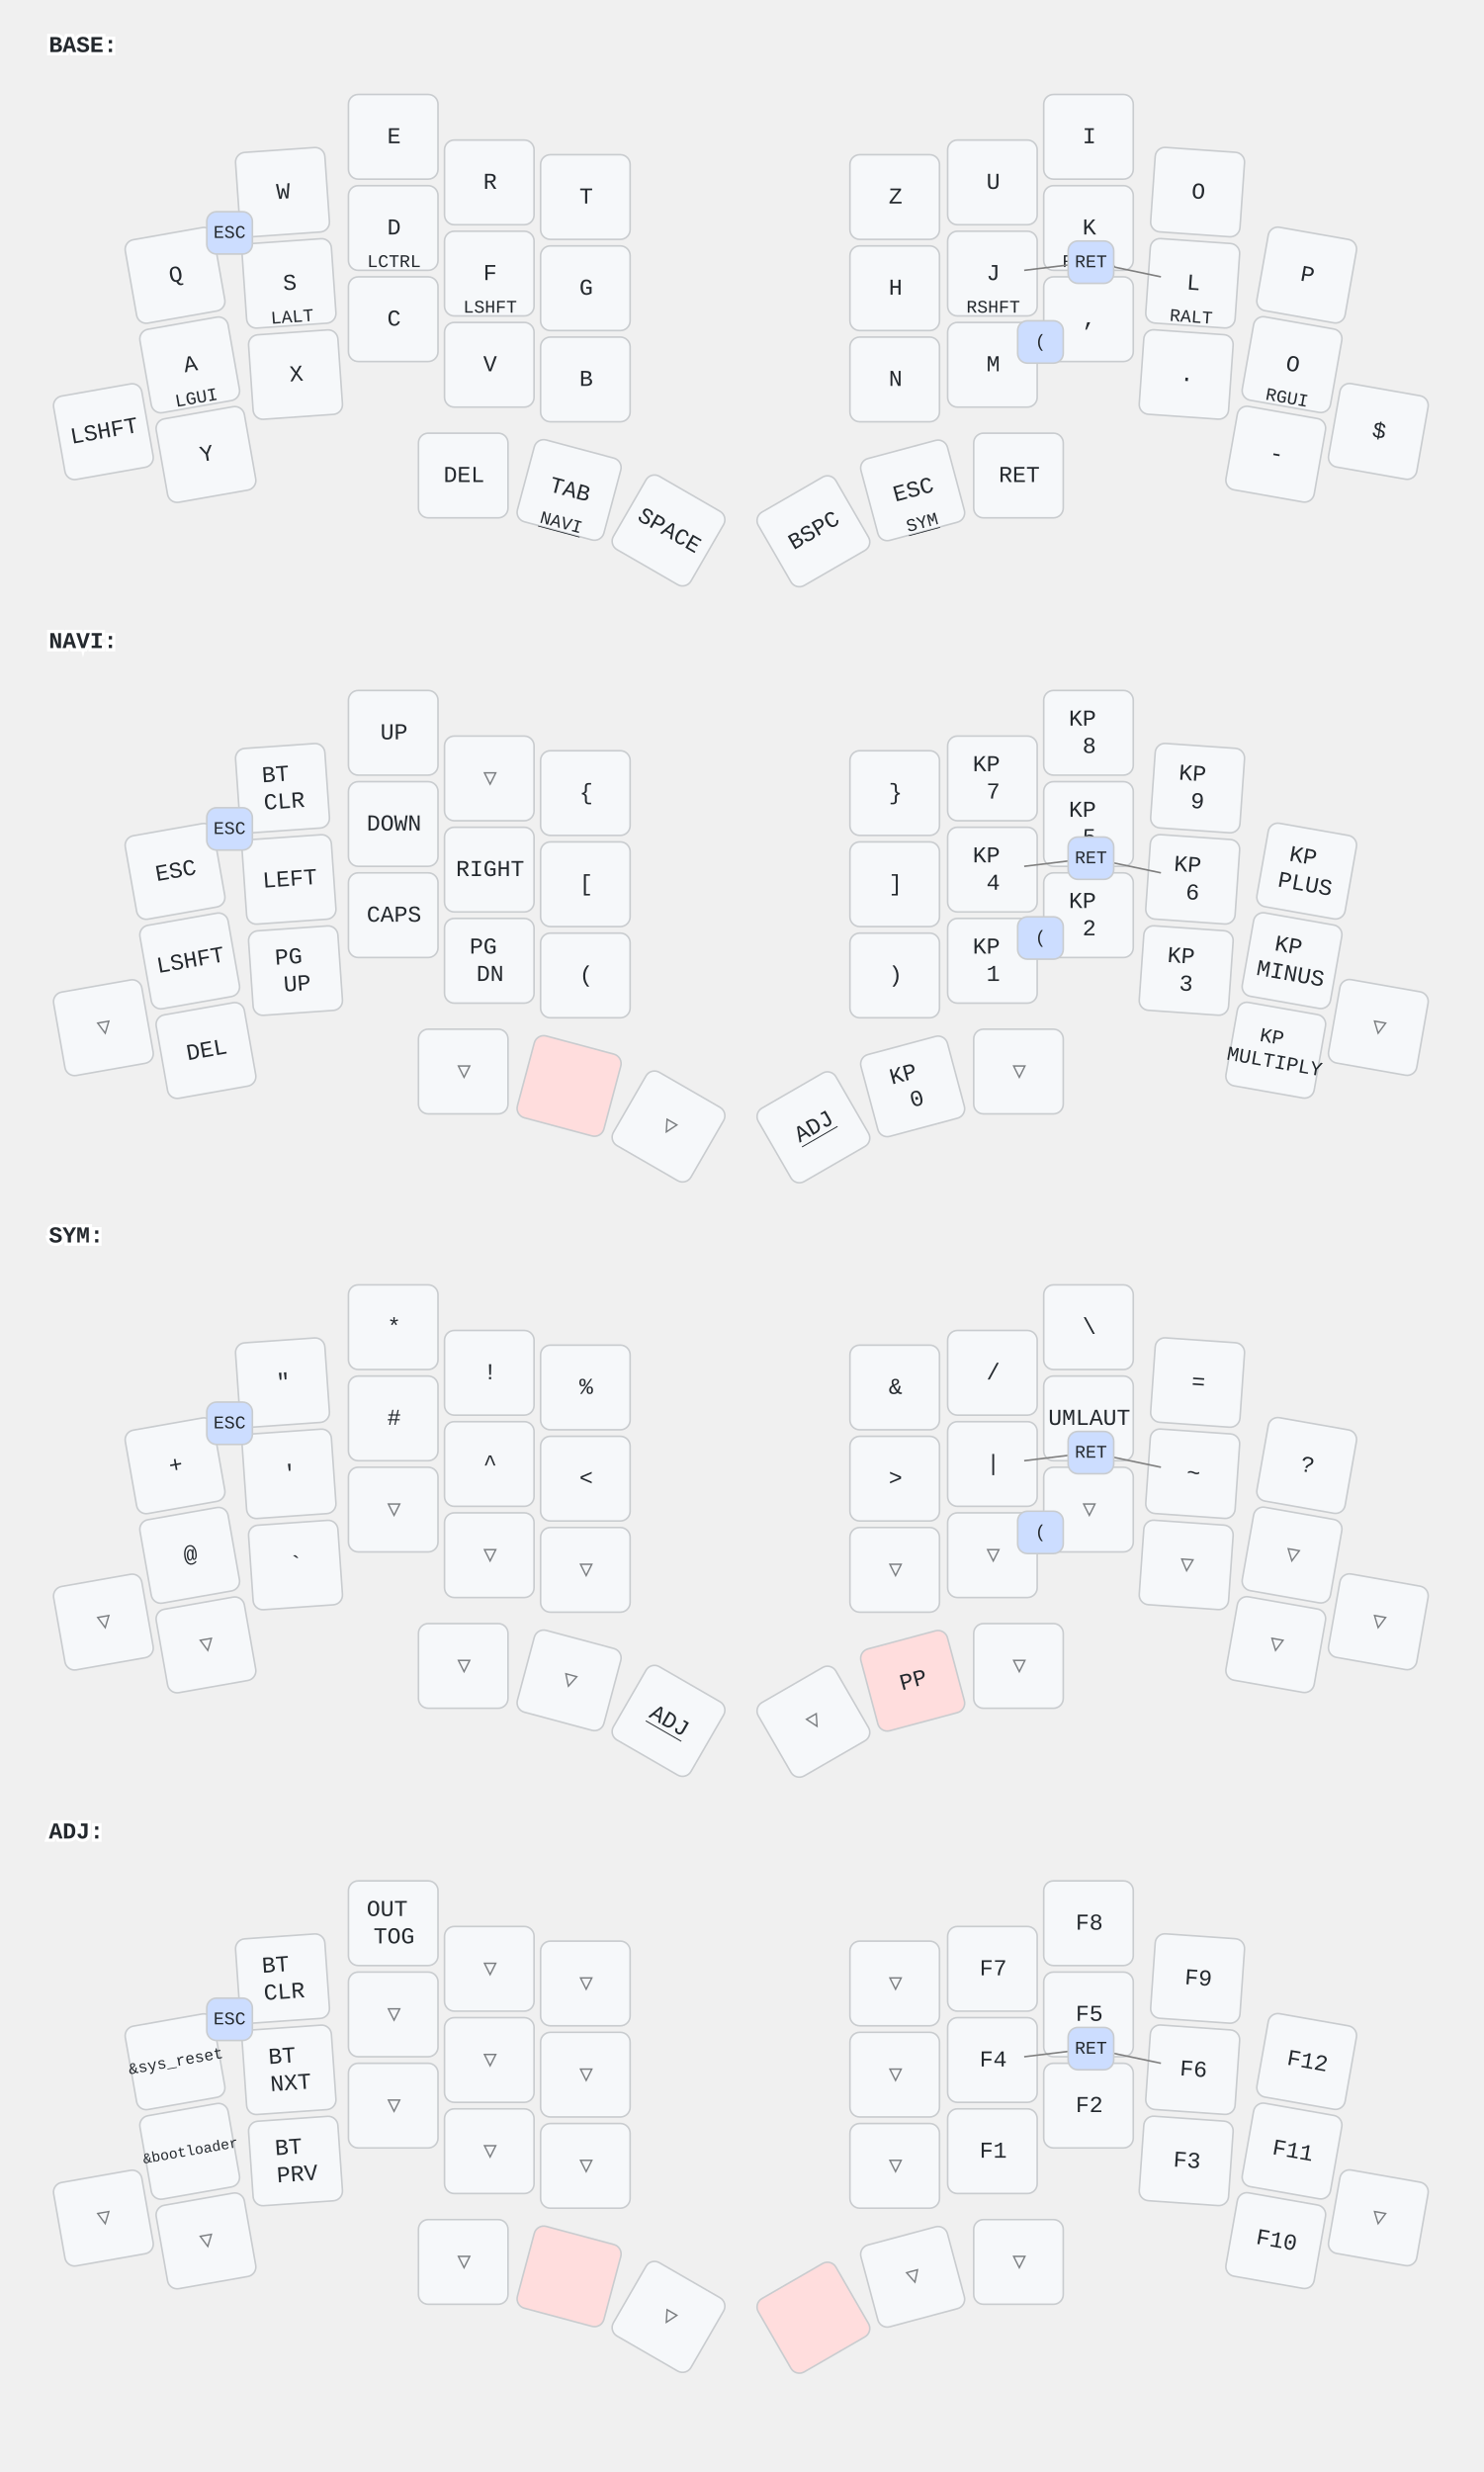
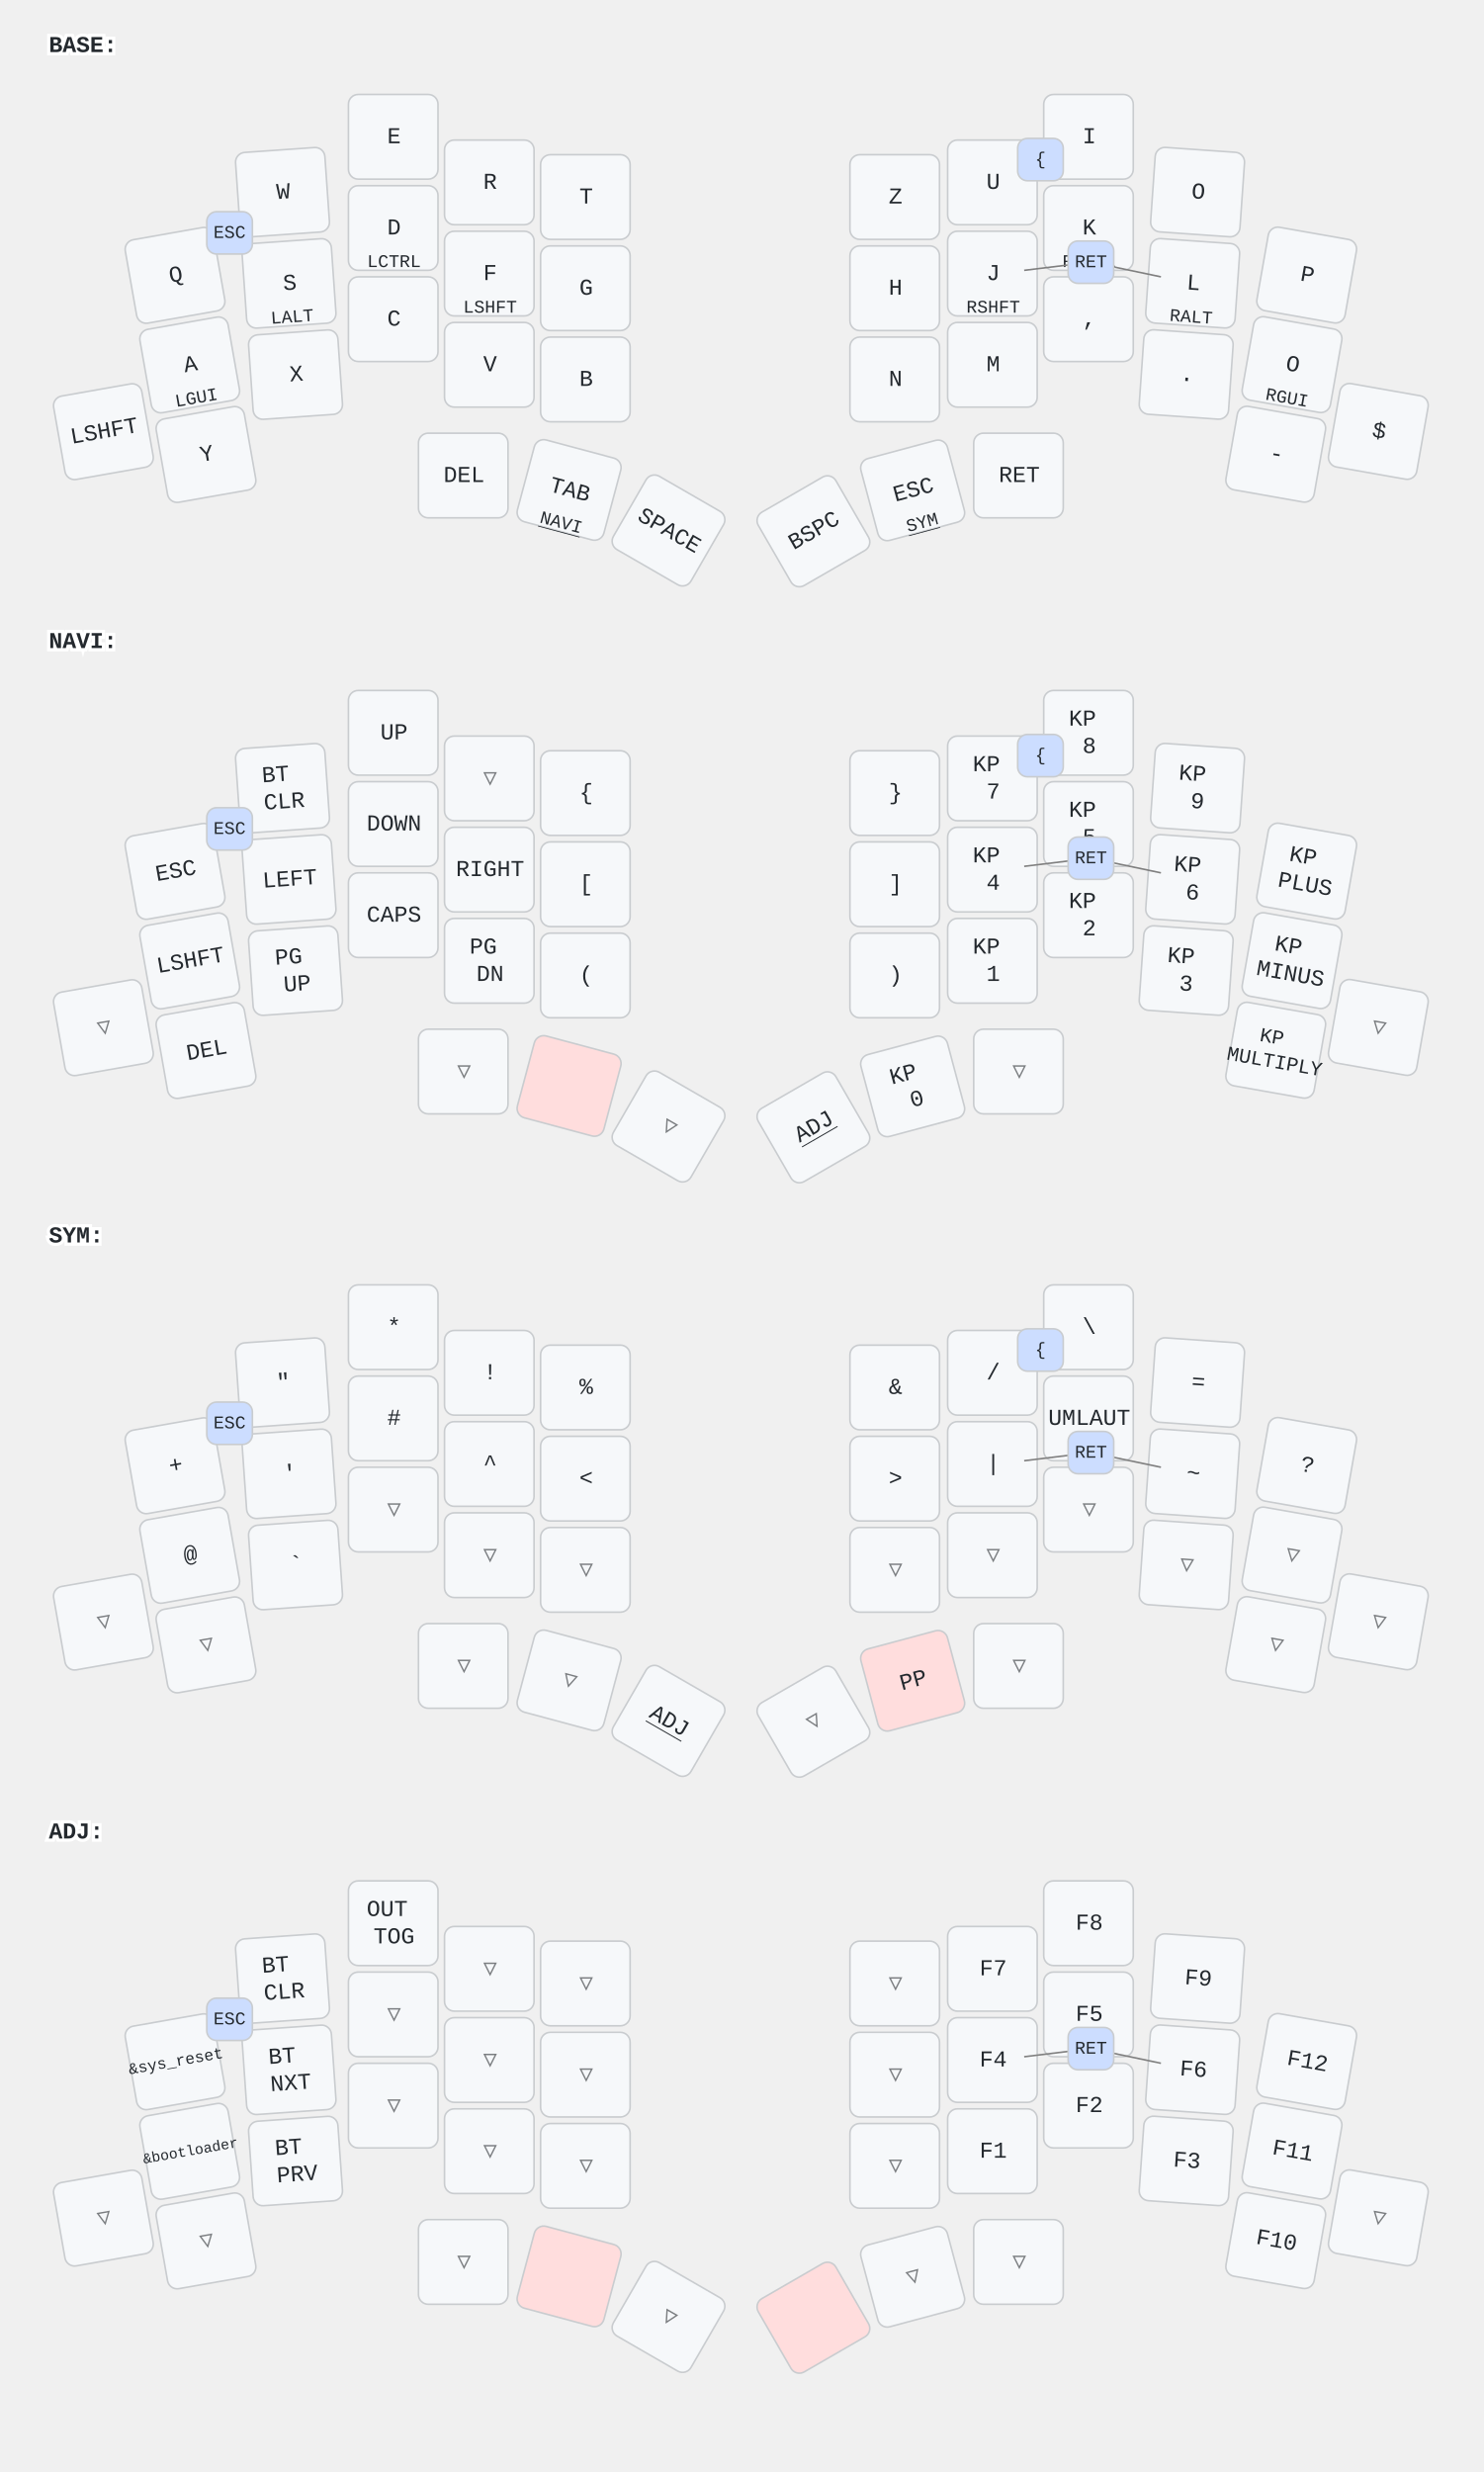
<svg xmlns="http://www.w3.org/2000/svg" width="911" height="1518" viewBox="0 0 911 1518" class="keymap">
  <style>/* inherit to force styles through use tags */
svg path {
    fill: inherit;
}

/* font and background color specifications */
svg.keymap {
    font-family: SFMono-Regular,Consolas,Liberation Mono,Menlo,monospace;
    font-size: 14px;
    font-kerning: normal;
    text-rendering: optimizeLegibility;
    fill: #24292e;
}

/* default key styling */
rect.key {
    fill: #f6f8fa;
}

rect.key, rect.combo {
    stroke: #c9cccf;
    stroke-width: 1;
}

/* default key side styling, only used is draw_key_sides is set */
rect.side {
    filter: brightness(90%);
}

/* color accent for combo boxes */
rect.combo, rect.combo-separate {
    fill: #cdf;
}

/* color accent for held keys */
rect.held, rect.combo.held {
    fill: #fdd;
}

/* color accent for ghost (optional) keys */
rect.ghost, rect.combo.ghost {
    stroke-dasharray: 4, 4;
    stroke-width: 2;
}

text {
    text-anchor: middle;
    dominant-baseline: middle;
}

/* styling for layer labels */
text.label {
    font-weight: bold;
    text-anchor: start;
    stroke: white;
    stroke-width: 4;
    paint-order: stroke;
}

/* styling for optional footer */
text.footer {
    text-anchor: end;
    dominant-baseline: auto;
    stroke: white;
    stroke-width: 4;
    paint-order: stroke;
}

/* styling for combo tap, and key non-tap label text */
text.combo, text.hold, text.shifted, text.left, text.right {
    font-size: 11px;
}

text.hold {
    text-anchor: middle;
    dominant-baseline: auto;
}

text.shifted {
    text-anchor: middle;
    dominant-baseline: hanging;
}

text.left {
    text-anchor: start;
}

text.right {
    text-anchor: end;
}

text.layer-activator {
    text-decoration: underline;
}

/* styling for hold/shifted label text in combo box */
text.combo.hold, text.combo.shifted, text.combo.left, text.combo.right {
    font-size: 8px;
}

/* lighter symbol for transparent keys */
text.trans {
    fill: #7b7e81;
}

/* styling for combo dendrons */
path.combo {
    stroke-width: 1;
    stroke: gray;
    fill: none;
}

/* Start Tabler Icons Cleanup */
/* cannot use height/width with glyphs */
.icon-tabler &gt; path {
    fill: inherit;
    stroke: inherit;
    stroke-width: 2;
}
/* hide tabler's default box */
.icon-tabler &gt; path[stroke="none"][fill="none"] {
    visibility: hidden;
}
/* End Tabler Icons Cleanup */
</style>
  <g transform="translate(30, 0)" class="layer-BASE">
    <text x="0" y="28" class="label" id="BASE">BASE:</text>
    <g transform="translate(0, 56)">
      <g transform="translate(78, 113) rotate(-10.0)" class="key keypos-0">
        <rect rx="6" ry="6" x="-28" y="-26" width="55" height="52" class="key" />
        <text x="0" y="0" class="key tap">Q</text>
      </g>
      <g transform="translate(144, 62) rotate(-4.0)" class="key keypos-1">
        <rect rx="6" ry="6" x="-28" y="-26" width="55" height="52" class="key" />
        <text x="0" y="0" class="key tap">W</text>
      </g>
      <g transform="translate(212, 28)" class="key keypos-2">
        <rect rx="6" ry="6" x="-28" y="-26" width="55" height="52" class="key" />
        <text x="0" y="0" class="key tap">E</text>
      </g>
      <g transform="translate(271, 56)" class="key keypos-3">
        <rect rx="6" ry="6" x="-28" y="-26" width="55" height="52" class="key" />
        <text x="0" y="0" class="key tap">R</text>
      </g>
      <g transform="translate(330, 65)" class="key keypos-4">
        <rect rx="6" ry="6" x="-28" y="-26" width="55" height="52" class="key" />
        <text x="0" y="0" class="key tap">T</text>
      </g>
      <g transform="translate(520, 65)" class="key keypos-5">
        <rect rx="6" ry="6" x="-28" y="-26" width="55" height="52" class="key" />
        <text x="0" y="0" class="key tap">Z</text>
      </g>
      <g transform="translate(580, 56)" class="key keypos-6">
        <rect rx="6" ry="6" x="-28" y="-26" width="55" height="52" class="key" />
        <text x="0" y="0" class="key tap">U</text>
      </g>
      <g transform="translate(639, 28)" class="key keypos-7">
        <rect rx="6" ry="6" x="-28" y="-26" width="55" height="52" class="key" />
        <text x="0" y="0" class="key tap">I</text>
      </g>
      <g transform="translate(706, 62) rotate(4.0)" class="key keypos-8">
        <rect rx="6" ry="6" x="-28" y="-26" width="55" height="52" class="key" />
        <text x="0" y="0" class="key tap">O</text>
      </g>
      <g transform="translate(773, 113) rotate(10.0)" class="key keypos-9">
        <rect rx="6" ry="6" x="-28" y="-26" width="55" height="52" class="key" />
        <text x="0" y="0" class="key tap">P</text>
      </g>
      <g transform="translate(87, 168) rotate(-10.0)" class="key keypos-10">
        <rect rx="6" ry="6" x="-28" y="-26" width="55" height="52" class="key" />
        <text x="0" y="0" class="key tap">A</text>
        <text x="0" y="24" class="key hold">LGUI</text>
      </g>
      <g transform="translate(148, 118) rotate(-4.0)" class="key keypos-11">
        <rect rx="6" ry="6" x="-28" y="-26" width="55" height="52" class="key" />
        <text x="0" y="0" class="key tap">S</text>
        <text x="0" y="24" class="key hold">LALT</text>
      </g>
      <g transform="translate(212, 84)" class="key keypos-12">
        <rect rx="6" ry="6" x="-28" y="-26" width="55" height="52" class="key" />
        <text x="0" y="0" class="key tap">D</text>
        <text x="0" y="24" class="key hold">LCTRL</text>
      </g>
      <g transform="translate(271, 112)" class="key keypos-13">
        <rect rx="6" ry="6" x="-28" y="-26" width="55" height="52" class="key" />
        <text x="0" y="0" class="key tap">F</text>
        <text x="0" y="24" class="key hold">LSHFT</text>
      </g>
      <g transform="translate(330, 121)" class="key keypos-14">
        <rect rx="6" ry="6" x="-28" y="-26" width="55" height="52" class="key" />
        <text x="0" y="0" class="key tap">G</text>
      </g>
      <g transform="translate(520, 121)" class="key keypos-15">
        <rect rx="6" ry="6" x="-28" y="-26" width="55" height="52" class="key" />
        <text x="0" y="0" class="key tap">H</text>
      </g>
      <g transform="translate(580, 112)" class="key keypos-16">
        <rect rx="6" ry="6" x="-28" y="-26" width="55" height="52" class="key" />
        <text x="0" y="0" class="key tap">J</text>
        <text x="0" y="24" class="key hold">RSHFT</text>
      </g>
      <g transform="translate(639, 84)" class="key keypos-17">
        <rect rx="6" ry="6" x="-28" y="-26" width="55" height="52" class="key" />
        <text x="0" y="0" class="key tap">K</text>
        <text x="0" y="24" class="key hold">RCTRL</text>
      </g>
      <g transform="translate(703, 118) rotate(4.0)" class="key keypos-18">
        <rect rx="6" ry="6" x="-28" y="-26" width="55" height="52" class="key" />
        <text x="0" y="0" class="key tap">L</text>
        <text x="0" y="24" class="key hold">RALT</text>
      </g>
      <g transform="translate(764, 168) rotate(10.0)" class="key keypos-19">
        <rect rx="6" ry="6" x="-28" y="-26" width="55" height="52" class="key" />
        <text x="0" y="0" class="key tap">O</text>
        <text x="0" y="24" class="key hold">RGUI</text>
      </g>
      <g transform="translate(34, 209) rotate(-10.0)" class="key keypos-20">
        <rect rx="6" ry="6" x="-28" y="-26" width="55" height="52" class="key" />
        <text x="0" y="0" class="key tap">LSHFT</text>
      </g>
      <g transform="translate(97, 223) rotate(-10.0)" class="key keypos-21">
        <rect rx="6" ry="6" x="-28" y="-26" width="55" height="52" class="key" />
        <text x="0" y="0" class="key tap">Y</text>
      </g>
      <g transform="translate(152, 174) rotate(-4.0)" class="key keypos-22">
        <rect rx="6" ry="6" x="-28" y="-26" width="55" height="52" class="key" />
        <text x="0" y="0" class="key tap">X</text>
      </g>
      <g transform="translate(212, 140)" class="key keypos-23">
        <rect rx="6" ry="6" x="-28" y="-26" width="55" height="52" class="key" />
        <text x="0" y="0" class="key tap">C</text>
      </g>
      <g transform="translate(271, 168)" class="key keypos-24">
        <rect rx="6" ry="6" x="-28" y="-26" width="55" height="52" class="key" />
        <text x="0" y="0" class="key tap">V</text>
      </g>
      <g transform="translate(330, 177)" class="key keypos-25">
        <rect rx="6" ry="6" x="-28" y="-26" width="55" height="52" class="key" />
        <text x="0" y="0" class="key tap">B</text>
      </g>
      <g transform="translate(520, 177)" class="key keypos-26">
        <rect rx="6" ry="6" x="-28" y="-26" width="55" height="52" class="key" />
        <text x="0" y="0" class="key tap">N</text>
      </g>
      <g transform="translate(580, 168)" class="key keypos-27">
        <rect rx="6" ry="6" x="-28" y="-26" width="55" height="52" class="key" />
        <text x="0" y="0" class="key tap">M</text>
      </g>
      <g transform="translate(639, 140)" class="key keypos-28">
        <rect rx="6" ry="6" x="-28" y="-26" width="55" height="52" class="key" />
        <text x="0" y="0" class="key tap">,</text>
      </g>
      <g transform="translate(699, 174) rotate(4.0)" class="key keypos-29">
        <rect rx="6" ry="6" x="-28" y="-26" width="55" height="52" class="key" />
        <text x="0" y="0" class="key tap">.</text>
      </g>
      <g transform="translate(754, 223) rotate(10.0)" class="key keypos-30">
        <rect rx="6" ry="6" x="-28" y="-26" width="55" height="52" class="key" />
        <text x="0" y="0" class="key tap">-</text>
      </g>
      <g transform="translate(817, 209) rotate(10.0)" class="key keypos-31">
        <rect rx="6" ry="6" x="-28" y="-26" width="55" height="52" class="key" />
        <text x="0" y="0" class="key tap">$</text>
      </g>
      <g transform="translate(255, 236)" class="key keypos-32">
        <rect rx="6" ry="6" x="-28" y="-26" width="55" height="52" class="key" />
        <text x="0" y="0" class="key tap">DEL</text>
      </g>
      <g transform="translate(320, 245) rotate(15.0)" class="key keypos-33">
        <rect rx="6" ry="6" x="-28" y="-26" width="55" height="52" class="key" />
        <text x="0" y="0" class="key tap">TAB</text>
        <a href="#NAVI">
          <text x="0" y="24" class="key hold layer-activator">NAVI</text>
        </a>
      </g>
      <g transform="translate(381, 270) rotate(30.0)" class="key keypos-34">
        <rect rx="6" ry="6" x="-28" y="-26" width="55" height="52" class="key" />
        <text x="0" y="0" class="key tap">SPACE</text>
      </g>
      <g transform="translate(470, 270) rotate(-30.0)" class="key keypos-35">
        <rect rx="6" ry="6" x="-28" y="-26" width="55" height="52" class="key" />
        <text x="0" y="0" class="key tap">BSPC</text>
      </g>
      <g transform="translate(531, 245) rotate(-15.0)" class="key keypos-36">
        <rect rx="6" ry="6" x="-28" y="-26" width="55" height="52" class="key" />
        <text x="0" y="0" class="key tap">ESC</text>
        <a href="#SYM">
          <text x="0" y="24" class="key hold layer-activator">SYM</text>
        </a>
      </g>
      <g transform="translate(596, 236)" class="key keypos-37">
        <rect rx="6" ry="6" x="-28" y="-26" width="55" height="52" class="key" />
        <text x="0" y="0" class="key tap">RET</text>
      </g>
      <g class="combo combopos-0">
        <rect rx="6" ry="6" x="97" y="74" width="28" height="26" class="combo" />
        <text x="111" y="87" class="combo tap">ESC</text>
      </g>
      <g class="combo combopos-1">
        <path d="M640,105 l-41,5" class="combo" />
        <path d="M640,105 l43,9" class="combo" />
        <rect rx="6" ry="6" x="626" y="92" width="28" height="26" class="combo" />
        <text x="640" y="105" class="combo tap">RET</text>
      </g>
      <g class="combo combopos-2">
-         <rect rx="6" ry="6" x="595" y="141" width="28" height="26" class="combo" />
-         <text x="609" y="154" class="combo tap">(</text>
+         <rect rx="6" ry="6" x="595" y="29" width="28" height="26" class="combo" />
+         <text x="609" y="42" class="combo tap">{</text>
      </g>
    </g>
  </g>
  <g transform="translate(30, 366)" class="layer-NAVI">
    <text x="0" y="28" class="label" id="NAVI">NAVI:</text>
    <g transform="translate(0, 56)">
      <g transform="translate(78, 113) rotate(-10.0)" class="key keypos-0">
        <rect rx="6" ry="6" x="-28" y="-26" width="55" height="52" class="key" />
        <text x="0" y="0" class="key tap">ESC</text>
      </g>
      <g transform="translate(144, 62) rotate(-4.0)" class="key keypos-1">
        <rect rx="6" ry="6" x="-28" y="-26" width="55" height="52" class="key" />
        <text x="0" y="0" class="key tap">
          <tspan x="0" dy="-0.6em">BT</tspan>
          <tspan x="0" dy="1.2em">CLR</tspan>
        </text>
      </g>
      <g transform="translate(212, 28)" class="key keypos-2">
        <rect rx="6" ry="6" x="-28" y="-26" width="55" height="52" class="key" />
        <text x="0" y="0" class="key tap">UP</text>
      </g>
      <g transform="translate(271, 56)" class="key trans keypos-3">
        <rect rx="6" ry="6" x="-28" y="-26" width="55" height="52" class="key trans" />
        <text x="0" y="0" class="key trans tap">▽</text>
      </g>
      <g transform="translate(330, 65)" class="key keypos-4">
        <rect rx="6" ry="6" x="-28" y="-26" width="55" height="52" class="key" />
        <text x="0" y="0" class="key tap">{</text>
      </g>
      <g transform="translate(520, 65)" class="key keypos-5">
        <rect rx="6" ry="6" x="-28" y="-26" width="55" height="52" class="key" />
        <text x="0" y="0" class="key tap">}</text>
      </g>
      <g transform="translate(580, 56)" class="key keypos-6">
        <rect rx="6" ry="6" x="-28" y="-26" width="55" height="52" class="key" />
        <text x="0" y="0" class="key tap">
          <tspan x="0" dy="-0.6em">KP</tspan>
          <tspan x="0" dy="1.2em">7</tspan>
        </text>
      </g>
      <g transform="translate(639, 28)" class="key keypos-7">
        <rect rx="6" ry="6" x="-28" y="-26" width="55" height="52" class="key" />
        <text x="0" y="0" class="key tap">
          <tspan x="0" dy="-0.6em">KP</tspan>
          <tspan x="0" dy="1.2em">8</tspan>
        </text>
      </g>
      <g transform="translate(706, 62) rotate(4.0)" class="key keypos-8">
        <rect rx="6" ry="6" x="-28" y="-26" width="55" height="52" class="key" />
        <text x="0" y="0" class="key tap">
          <tspan x="0" dy="-0.6em">KP</tspan>
          <tspan x="0" dy="1.2em">9</tspan>
        </text>
      </g>
      <g transform="translate(773, 113) rotate(10.0)" class="key keypos-9">
        <rect rx="6" ry="6" x="-28" y="-26" width="55" height="52" class="key" />
        <text x="0" y="0" class="key tap">
          <tspan x="0" dy="-0.6em">KP</tspan>
          <tspan x="0" dy="1.2em">PLUS</tspan>
        </text>
      </g>
      <g transform="translate(87, 168) rotate(-10.0)" class="key keypos-10">
        <rect rx="6" ry="6" x="-28" y="-26" width="55" height="52" class="key" />
        <text x="0" y="0" class="key tap">LSHFT</text>
      </g>
      <g transform="translate(148, 118) rotate(-4.0)" class="key keypos-11">
        <rect rx="6" ry="6" x="-28" y="-26" width="55" height="52" class="key" />
        <text x="0" y="0" class="key tap">LEFT</text>
      </g>
      <g transform="translate(212, 84)" class="key keypos-12">
        <rect rx="6" ry="6" x="-28" y="-26" width="55" height="52" class="key" />
        <text x="0" y="0" class="key tap">DOWN</text>
      </g>
      <g transform="translate(271, 112)" class="key keypos-13">
        <rect rx="6" ry="6" x="-28" y="-26" width="55" height="52" class="key" />
        <text x="0" y="0" class="key tap">RIGHT</text>
      </g>
      <g transform="translate(330, 121)" class="key keypos-14">
        <rect rx="6" ry="6" x="-28" y="-26" width="55" height="52" class="key" />
        <text x="0" y="0" class="key tap">[</text>
      </g>
      <g transform="translate(520, 121)" class="key keypos-15">
        <rect rx="6" ry="6" x="-28" y="-26" width="55" height="52" class="key" />
        <text x="0" y="0" class="key tap">]</text>
      </g>
      <g transform="translate(580, 112)" class="key keypos-16">
        <rect rx="6" ry="6" x="-28" y="-26" width="55" height="52" class="key" />
        <text x="0" y="0" class="key tap">
          <tspan x="0" dy="-0.6em">KP</tspan>
          <tspan x="0" dy="1.2em">4</tspan>
        </text>
      </g>
      <g transform="translate(639, 84)" class="key keypos-17">
        <rect rx="6" ry="6" x="-28" y="-26" width="55" height="52" class="key" />
        <text x="0" y="0" class="key tap">
          <tspan x="0" dy="-0.6em">KP</tspan>
          <tspan x="0" dy="1.2em">5</tspan>
        </text>
      </g>
      <g transform="translate(703, 118) rotate(4.0)" class="key keypos-18">
        <rect rx="6" ry="6" x="-28" y="-26" width="55" height="52" class="key" />
        <text x="0" y="0" class="key tap">
          <tspan x="0" dy="-0.6em">KP</tspan>
          <tspan x="0" dy="1.2em">6</tspan>
        </text>
      </g>
      <g transform="translate(764, 168) rotate(10.0)" class="key keypos-19">
        <rect rx="6" ry="6" x="-28" y="-26" width="55" height="52" class="key" />
        <text x="0" y="0" class="key tap">
          <tspan x="0" dy="-0.6em">KP</tspan>
          <tspan x="0" dy="1.2em">MINUS</tspan>
        </text>
      </g>
      <g transform="translate(34, 209) rotate(-10.0)" class="key trans keypos-20">
        <rect rx="6" ry="6" x="-28" y="-26" width="55" height="52" class="key trans" />
        <text x="0" y="0" class="key trans tap">▽</text>
      </g>
      <g transform="translate(97, 223) rotate(-10.0)" class="key keypos-21">
        <rect rx="6" ry="6" x="-28" y="-26" width="55" height="52" class="key" />
        <text x="0" y="0" class="key tap">DEL</text>
      </g>
      <g transform="translate(152, 174) rotate(-4.0)" class="key keypos-22">
        <rect rx="6" ry="6" x="-28" y="-26" width="55" height="52" class="key" />
        <text x="0" y="0" class="key tap">
          <tspan x="0" dy="-0.6em">PG</tspan>
          <tspan x="0" dy="1.2em">UP</tspan>
        </text>
      </g>
      <g transform="translate(212, 140)" class="key keypos-23">
        <rect rx="6" ry="6" x="-28" y="-26" width="55" height="52" class="key" />
        <text x="0" y="0" class="key tap">CAPS</text>
      </g>
      <g transform="translate(271, 168)" class="key keypos-24">
        <rect rx="6" ry="6" x="-28" y="-26" width="55" height="52" class="key" />
        <text x="0" y="0" class="key tap">
          <tspan x="0" dy="-0.6em">PG</tspan>
          <tspan x="0" dy="1.2em">DN</tspan>
        </text>
      </g>
      <g transform="translate(330, 177)" class="key keypos-25">
        <rect rx="6" ry="6" x="-28" y="-26" width="55" height="52" class="key" />
        <text x="0" y="0" class="key tap">(</text>
      </g>
      <g transform="translate(520, 177)" class="key keypos-26">
        <rect rx="6" ry="6" x="-28" y="-26" width="55" height="52" class="key" />
        <text x="0" y="0" class="key tap">)</text>
      </g>
      <g transform="translate(580, 168)" class="key keypos-27">
        <rect rx="6" ry="6" x="-28" y="-26" width="55" height="52" class="key" />
        <text x="0" y="0" class="key tap">
          <tspan x="0" dy="-0.6em">KP</tspan>
          <tspan x="0" dy="1.2em">1</tspan>
        </text>
      </g>
      <g transform="translate(639, 140)" class="key keypos-28">
        <rect rx="6" ry="6" x="-28" y="-26" width="55" height="52" class="key" />
        <text x="0" y="0" class="key tap">
          <tspan x="0" dy="-0.6em">KP</tspan>
          <tspan x="0" dy="1.2em">2</tspan>
        </text>
      </g>
      <g transform="translate(699, 174) rotate(4.0)" class="key keypos-29">
        <rect rx="6" ry="6" x="-28" y="-26" width="55" height="52" class="key" />
        <text x="0" y="0" class="key tap">
          <tspan x="0" dy="-0.6em">KP</tspan>
          <tspan x="0" dy="1.2em">3</tspan>
        </text>
      </g>
      <g transform="translate(754, 223) rotate(10.0)" class="key keypos-30">
        <rect rx="6" ry="6" x="-28" y="-26" width="55" height="52" class="key" />
        <text x="0" y="0" class="key tap">
          <tspan x="0" dy="-0.6em" style="font-size: 88%">KP</tspan>
          <tspan x="0" dy="1.2em" style="font-size: 88%">MULTIPLY</tspan>
        </text>
      </g>
      <g transform="translate(817, 209) rotate(10.0)" class="key trans keypos-31">
        <rect rx="6" ry="6" x="-28" y="-26" width="55" height="52" class="key trans" />
        <text x="0" y="0" class="key trans tap">▽</text>
      </g>
      <g transform="translate(255, 236)" class="key trans keypos-32">
        <rect rx="6" ry="6" x="-28" y="-26" width="55" height="52" class="key trans" />
        <text x="0" y="0" class="key trans tap">▽</text>
      </g>
      <g transform="translate(320, 245) rotate(15.0)" class="key held keypos-33">
        <rect rx="6" ry="6" x="-28" y="-26" width="55" height="52" class="key held" />
      </g>
      <g transform="translate(381, 270) rotate(30.0)" class="key trans keypos-34">
        <rect rx="6" ry="6" x="-28" y="-26" width="55" height="52" class="key trans" />
        <text x="0" y="0" class="key trans tap">▽</text>
      </g>
      <g transform="translate(470, 270) rotate(-30.0)" class="key keypos-35">
        <rect rx="6" ry="6" x="-28" y="-26" width="55" height="52" class="key" />
        <a href="#ADJ">
          <text x="0" y="0" class="key tap layer-activator">ADJ</text>
        </a>
      </g>
      <g transform="translate(531, 245) rotate(-15.0)" class="key keypos-36">
        <rect rx="6" ry="6" x="-28" y="-26" width="55" height="52" class="key" />
        <text x="0" y="0" class="key tap">
          <tspan x="0" dy="-0.6em">KP</tspan>
          <tspan x="0" dy="1.2em">0</tspan>
        </text>
      </g>
      <g transform="translate(596, 236)" class="key trans keypos-37">
        <rect rx="6" ry="6" x="-28" y="-26" width="55" height="52" class="key trans" />
        <text x="0" y="0" class="key trans tap">▽</text>
      </g>
      <g class="combo combopos-0">
        <rect rx="6" ry="6" x="97" y="74" width="28" height="26" class="combo" />
        <text x="111" y="87" class="combo tap">ESC</text>
      </g>
      <g class="combo combopos-1">
        <path d="M640,105 l-41,5" class="combo" />
        <path d="M640,105 l43,9" class="combo" />
        <rect rx="6" ry="6" x="626" y="92" width="28" height="26" class="combo" />
        <text x="640" y="105" class="combo tap">RET</text>
      </g>
      <g class="combo combopos-2">
-         <rect rx="6" ry="6" x="595" y="141" width="28" height="26" class="combo" />
-         <text x="609" y="154" class="combo tap">(</text>
+         <rect rx="6" ry="6" x="595" y="29" width="28" height="26" class="combo" />
+         <text x="609" y="42" class="combo tap">{</text>
      </g>
    </g>
  </g>
  <g transform="translate(30, 731)" class="layer-SYM">
    <text x="0" y="28" class="label" id="SYM">SYM:</text>
    <g transform="translate(0, 56)">
      <g transform="translate(78, 113) rotate(-10.0)" class="key keypos-0">
        <rect rx="6" ry="6" x="-28" y="-26" width="55" height="52" class="key" />
        <text x="0" y="0" class="key tap">+</text>
      </g>
      <g transform="translate(144, 62) rotate(-4.0)" class="key keypos-1">
        <rect rx="6" ry="6" x="-28" y="-26" width="55" height="52" class="key" />
        <text x="0" y="0" class="key tap">"</text>
      </g>
      <g transform="translate(212, 28)" class="key keypos-2">
        <rect rx="6" ry="6" x="-28" y="-26" width="55" height="52" class="key" />
        <text x="0" y="0" class="key tap">*</text>
      </g>
      <g transform="translate(271, 56)" class="key keypos-3">
        <rect rx="6" ry="6" x="-28" y="-26" width="55" height="52" class="key" />
        <text x="0" y="0" class="key tap">!</text>
      </g>
      <g transform="translate(330, 65)" class="key keypos-4">
        <rect rx="6" ry="6" x="-28" y="-26" width="55" height="52" class="key" />
        <text x="0" y="0" class="key tap">%</text>
      </g>
      <g transform="translate(520, 65)" class="key keypos-5">
        <rect rx="6" ry="6" x="-28" y="-26" width="55" height="52" class="key" />
        <text x="0" y="0" class="key tap">&amp;</text>
      </g>
      <g transform="translate(580, 56)" class="key keypos-6">
        <rect rx="6" ry="6" x="-28" y="-26" width="55" height="52" class="key" />
        <text x="0" y="0" class="key tap">/</text>
      </g>
      <g transform="translate(639, 28)" class="key keypos-7">
        <rect rx="6" ry="6" x="-28" y="-26" width="55" height="52" class="key" />
        <text x="0" y="0" class="key tap">\</text>
      </g>
      <g transform="translate(706, 62) rotate(4.0)" class="key keypos-8">
        <rect rx="6" ry="6" x="-28" y="-26" width="55" height="52" class="key" />
        <text x="0" y="0" class="key tap">=</text>
      </g>
      <g transform="translate(773, 113) rotate(10.0)" class="key keypos-9">
        <rect rx="6" ry="6" x="-28" y="-26" width="55" height="52" class="key" />
        <text x="0" y="0" class="key tap">?</text>
      </g>
      <g transform="translate(87, 168) rotate(-10.0)" class="key keypos-10">
        <rect rx="6" ry="6" x="-28" y="-26" width="55" height="52" class="key" />
        <text x="0" y="0" class="key tap">@</text>
      </g>
      <g transform="translate(148, 118) rotate(-4.0)" class="key keypos-11">
        <rect rx="6" ry="6" x="-28" y="-26" width="55" height="52" class="key" />
        <text x="0" y="0" class="key tap">'</text>
      </g>
      <g transform="translate(212, 84)" class="key keypos-12">
        <rect rx="6" ry="6" x="-28" y="-26" width="55" height="52" class="key" />
        <text x="0" y="0" class="key tap">#</text>
      </g>
      <g transform="translate(271, 112)" class="key keypos-13">
        <rect rx="6" ry="6" x="-28" y="-26" width="55" height="52" class="key" />
        <text x="0" y="0" class="key tap">^</text>
      </g>
      <g transform="translate(330, 121)" class="key keypos-14">
        <rect rx="6" ry="6" x="-28" y="-26" width="55" height="52" class="key" />
        <text x="0" y="0" class="key tap">&lt;</text>
      </g>
      <g transform="translate(520, 121)" class="key keypos-15">
        <rect rx="6" ry="6" x="-28" y="-26" width="55" height="52" class="key" />
        <text x="0" y="0" class="key tap">&gt;</text>
      </g>
      <g transform="translate(580, 112)" class="key keypos-16">
        <rect rx="6" ry="6" x="-28" y="-26" width="55" height="52" class="key" />
        <text x="0" y="0" class="key tap">|</text>
      </g>
      <g transform="translate(639, 84)" class="key keypos-17">
        <rect rx="6" ry="6" x="-28" y="-26" width="55" height="52" class="key" />
        <text x="0" y="0" class="key tap">UMLAUT</text>
      </g>
      <g transform="translate(703, 118) rotate(4.0)" class="key keypos-18">
        <rect rx="6" ry="6" x="-28" y="-26" width="55" height="52" class="key" />
        <text x="0" y="0" class="key tap">~</text>
      </g>
      <g transform="translate(764, 168) rotate(10.0)" class="key trans keypos-19">
        <rect rx="6" ry="6" x="-28" y="-26" width="55" height="52" class="key trans" />
        <text x="0" y="0" class="key trans tap">▽</text>
      </g>
      <g transform="translate(34, 209) rotate(-10.0)" class="key trans keypos-20">
        <rect rx="6" ry="6" x="-28" y="-26" width="55" height="52" class="key trans" />
        <text x="0" y="0" class="key trans tap">▽</text>
      </g>
      <g transform="translate(97, 223) rotate(-10.0)" class="key trans keypos-21">
        <rect rx="6" ry="6" x="-28" y="-26" width="55" height="52" class="key trans" />
        <text x="0" y="0" class="key trans tap">▽</text>
      </g>
      <g transform="translate(152, 174) rotate(-4.0)" class="key keypos-22">
        <rect rx="6" ry="6" x="-28" y="-26" width="55" height="52" class="key" />
        <text x="0" y="0" class="key tap">`</text>
      </g>
      <g transform="translate(212, 140)" class="key trans keypos-23">
        <rect rx="6" ry="6" x="-28" y="-26" width="55" height="52" class="key trans" />
        <text x="0" y="0" class="key trans tap">▽</text>
      </g>
      <g transform="translate(271, 168)" class="key trans keypos-24">
        <rect rx="6" ry="6" x="-28" y="-26" width="55" height="52" class="key trans" />
        <text x="0" y="0" class="key trans tap">▽</text>
      </g>
      <g transform="translate(330, 177)" class="key trans keypos-25">
        <rect rx="6" ry="6" x="-28" y="-26" width="55" height="52" class="key trans" />
        <text x="0" y="0" class="key trans tap">▽</text>
      </g>
      <g transform="translate(520, 177)" class="key trans keypos-26">
        <rect rx="6" ry="6" x="-28" y="-26" width="55" height="52" class="key trans" />
        <text x="0" y="0" class="key trans tap">▽</text>
      </g>
      <g transform="translate(580, 168)" class="key trans keypos-27">
        <rect rx="6" ry="6" x="-28" y="-26" width="55" height="52" class="key trans" />
        <text x="0" y="0" class="key trans tap">▽</text>
      </g>
      <g transform="translate(639, 140)" class="key trans keypos-28">
        <rect rx="6" ry="6" x="-28" y="-26" width="55" height="52" class="key trans" />
        <text x="0" y="0" class="key trans tap">▽</text>
      </g>
      <g transform="translate(699, 174) rotate(4.0)" class="key trans keypos-29">
        <rect rx="6" ry="6" x="-28" y="-26" width="55" height="52" class="key trans" />
        <text x="0" y="0" class="key trans tap">▽</text>
      </g>
      <g transform="translate(754, 223) rotate(10.0)" class="key trans keypos-30">
        <rect rx="6" ry="6" x="-28" y="-26" width="55" height="52" class="key trans" />
        <text x="0" y="0" class="key trans tap">▽</text>
      </g>
      <g transform="translate(817, 209) rotate(10.0)" class="key trans keypos-31">
        <rect rx="6" ry="6" x="-28" y="-26" width="55" height="52" class="key trans" />
        <text x="0" y="0" class="key trans tap">▽</text>
      </g>
      <g transform="translate(255, 236)" class="key trans keypos-32">
        <rect rx="6" ry="6" x="-28" y="-26" width="55" height="52" class="key trans" />
        <text x="0" y="0" class="key trans tap">▽</text>
      </g>
      <g transform="translate(320, 245) rotate(15.0)" class="key trans keypos-33">
        <rect rx="6" ry="6" x="-28" y="-26" width="55" height="52" class="key trans" />
        <text x="0" y="0" class="key trans tap">▽</text>
      </g>
      <g transform="translate(381, 270) rotate(30.0)" class="key keypos-34">
        <rect rx="6" ry="6" x="-28" y="-26" width="55" height="52" class="key" />
        <a href="#ADJ">
          <text x="0" y="0" class="key tap layer-activator">ADJ</text>
        </a>
      </g>
      <g transform="translate(470, 270) rotate(-30.0)" class="key trans keypos-35">
        <rect rx="6" ry="6" x="-28" y="-26" width="55" height="52" class="key trans" />
        <text x="0" y="0" class="key trans tap">▽</text>
      </g>
      <g transform="translate(531, 245) rotate(-15.0)" class="key held keypos-36">
        <rect rx="6" ry="6" x="-28" y="-26" width="55" height="52" class="key held" />
        <text x="0" y="0" class="key held tap">PP</text>
      </g>
      <g transform="translate(596, 236)" class="key trans keypos-37">
        <rect rx="6" ry="6" x="-28" y="-26" width="55" height="52" class="key trans" />
        <text x="0" y="0" class="key trans tap">▽</text>
      </g>
      <g class="combo combopos-0">
        <rect rx="6" ry="6" x="97" y="74" width="28" height="26" class="combo" />
        <text x="111" y="87" class="combo tap">ESC</text>
      </g>
      <g class="combo combopos-1">
        <path d="M640,105 l-41,5" class="combo" />
        <path d="M640,105 l43,9" class="combo" />
        <rect rx="6" ry="6" x="626" y="92" width="28" height="26" class="combo" />
        <text x="640" y="105" class="combo tap">RET</text>
      </g>
      <g class="combo combopos-2">
-         <rect rx="6" ry="6" x="595" y="141" width="28" height="26" class="combo" />
-         <text x="609" y="154" class="combo tap">(</text>
+         <rect rx="6" ry="6" x="595" y="29" width="28" height="26" class="combo" />
+         <text x="609" y="42" class="combo tap">{</text>
      </g>
    </g>
  </g>
  <g transform="translate(30, 1097)" class="layer-ADJ">
    <text x="0" y="28" class="label" id="ADJ">ADJ:</text>
    <g transform="translate(0, 56)">
      <g transform="translate(78, 113) rotate(-10.0)" class="key keypos-0">
        <rect rx="6" ry="6" x="-28" y="-26" width="55" height="52" class="key" />
        <text x="0" y="0" class="key tap">
          <tspan style="font-size: 70%">&amp;sys_reset</tspan>
        </text>
      </g>
      <g transform="translate(144, 62) rotate(-4.0)" class="key keypos-1">
        <rect rx="6" ry="6" x="-28" y="-26" width="55" height="52" class="key" />
        <text x="0" y="0" class="key tap">
          <tspan x="0" dy="-0.6em">BT</tspan>
          <tspan x="0" dy="1.2em">CLR</tspan>
        </text>
      </g>
      <g transform="translate(212, 28)" class="key keypos-2">
        <rect rx="6" ry="6" x="-28" y="-26" width="55" height="52" class="key" />
        <text x="0" y="0" class="key tap">
          <tspan x="0" dy="-0.6em">OUT</tspan>
          <tspan x="0" dy="1.2em">TOG</tspan>
        </text>
      </g>
      <g transform="translate(271, 56)" class="key trans keypos-3">
        <rect rx="6" ry="6" x="-28" y="-26" width="55" height="52" class="key trans" />
        <text x="0" y="0" class="key trans tap">▽</text>
      </g>
      <g transform="translate(330, 65)" class="key trans keypos-4">
        <rect rx="6" ry="6" x="-28" y="-26" width="55" height="52" class="key trans" />
        <text x="0" y="0" class="key trans tap">▽</text>
      </g>
      <g transform="translate(520, 65)" class="key trans keypos-5">
        <rect rx="6" ry="6" x="-28" y="-26" width="55" height="52" class="key trans" />
        <text x="0" y="0" class="key trans tap">▽</text>
      </g>
      <g transform="translate(580, 56)" class="key keypos-6">
        <rect rx="6" ry="6" x="-28" y="-26" width="55" height="52" class="key" />
        <text x="0" y="0" class="key tap">F7</text>
      </g>
      <g transform="translate(639, 28)" class="key keypos-7">
        <rect rx="6" ry="6" x="-28" y="-26" width="55" height="52" class="key" />
        <text x="0" y="0" class="key tap">F8</text>
      </g>
      <g transform="translate(706, 62) rotate(4.0)" class="key keypos-8">
        <rect rx="6" ry="6" x="-28" y="-26" width="55" height="52" class="key" />
        <text x="0" y="0" class="key tap">F9</text>
      </g>
      <g transform="translate(773, 113) rotate(10.0)" class="key keypos-9">
        <rect rx="6" ry="6" x="-28" y="-26" width="55" height="52" class="key" />
        <text x="0" y="0" class="key tap">F12</text>
      </g>
      <g transform="translate(87, 168) rotate(-10.0)" class="key keypos-10">
        <rect rx="6" ry="6" x="-28" y="-26" width="55" height="52" class="key" />
        <text x="0" y="0" class="key tap">
          <tspan style="font-size: 64%">&amp;bootloader</tspan>
        </text>
      </g>
      <g transform="translate(148, 118) rotate(-4.0)" class="key keypos-11">
        <rect rx="6" ry="6" x="-28" y="-26" width="55" height="52" class="key" />
        <text x="0" y="0" class="key tap">
          <tspan x="0" dy="-0.6em">BT</tspan>
          <tspan x="0" dy="1.2em">NXT</tspan>
        </text>
      </g>
      <g transform="translate(212, 84)" class="key trans keypos-12">
        <rect rx="6" ry="6" x="-28" y="-26" width="55" height="52" class="key trans" />
        <text x="0" y="0" class="key trans tap">▽</text>
      </g>
      <g transform="translate(271, 112)" class="key trans keypos-13">
        <rect rx="6" ry="6" x="-28" y="-26" width="55" height="52" class="key trans" />
        <text x="0" y="0" class="key trans tap">▽</text>
      </g>
      <g transform="translate(330, 121)" class="key trans keypos-14">
        <rect rx="6" ry="6" x="-28" y="-26" width="55" height="52" class="key trans" />
        <text x="0" y="0" class="key trans tap">▽</text>
      </g>
      <g transform="translate(520, 121)" class="key trans keypos-15">
        <rect rx="6" ry="6" x="-28" y="-26" width="55" height="52" class="key trans" />
        <text x="0" y="0" class="key trans tap">▽</text>
      </g>
      <g transform="translate(580, 112)" class="key keypos-16">
        <rect rx="6" ry="6" x="-28" y="-26" width="55" height="52" class="key" />
        <text x="0" y="0" class="key tap">F4</text>
      </g>
      <g transform="translate(639, 84)" class="key keypos-17">
        <rect rx="6" ry="6" x="-28" y="-26" width="55" height="52" class="key" />
        <text x="0" y="0" class="key tap">F5</text>
      </g>
      <g transform="translate(703, 118) rotate(4.0)" class="key keypos-18">
        <rect rx="6" ry="6" x="-28" y="-26" width="55" height="52" class="key" />
        <text x="0" y="0" class="key tap">F6</text>
      </g>
      <g transform="translate(764, 168) rotate(10.0)" class="key keypos-19">
        <rect rx="6" ry="6" x="-28" y="-26" width="55" height="52" class="key" />
        <text x="0" y="0" class="key tap">F11</text>
      </g>
      <g transform="translate(34, 209) rotate(-10.0)" class="key trans keypos-20">
        <rect rx="6" ry="6" x="-28" y="-26" width="55" height="52" class="key trans" />
        <text x="0" y="0" class="key trans tap">▽</text>
      </g>
      <g transform="translate(97, 223) rotate(-10.0)" class="key trans keypos-21">
        <rect rx="6" ry="6" x="-28" y="-26" width="55" height="52" class="key trans" />
        <text x="0" y="0" class="key trans tap">▽</text>
      </g>
      <g transform="translate(152, 174) rotate(-4.0)" class="key keypos-22">
        <rect rx="6" ry="6" x="-28" y="-26" width="55" height="52" class="key" />
        <text x="0" y="0" class="key tap">
          <tspan x="0" dy="-0.6em">BT</tspan>
          <tspan x="0" dy="1.2em">PRV</tspan>
        </text>
      </g>
      <g transform="translate(212, 140)" class="key trans keypos-23">
        <rect rx="6" ry="6" x="-28" y="-26" width="55" height="52" class="key trans" />
        <text x="0" y="0" class="key trans tap">▽</text>
      </g>
      <g transform="translate(271, 168)" class="key trans keypos-24">
        <rect rx="6" ry="6" x="-28" y="-26" width="55" height="52" class="key trans" />
        <text x="0" y="0" class="key trans tap">▽</text>
      </g>
      <g transform="translate(330, 177)" class="key trans keypos-25">
        <rect rx="6" ry="6" x="-28" y="-26" width="55" height="52" class="key trans" />
        <text x="0" y="0" class="key trans tap">▽</text>
      </g>
      <g transform="translate(520, 177)" class="key trans keypos-26">
        <rect rx="6" ry="6" x="-28" y="-26" width="55" height="52" class="key trans" />
        <text x="0" y="0" class="key trans tap">▽</text>
      </g>
      <g transform="translate(580, 168)" class="key keypos-27">
        <rect rx="6" ry="6" x="-28" y="-26" width="55" height="52" class="key" />
        <text x="0" y="0" class="key tap">F1</text>
      </g>
      <g transform="translate(639, 140)" class="key keypos-28">
        <rect rx="6" ry="6" x="-28" y="-26" width="55" height="52" class="key" />
        <text x="0" y="0" class="key tap">F2</text>
      </g>
      <g transform="translate(699, 174) rotate(4.0)" class="key keypos-29">
        <rect rx="6" ry="6" x="-28" y="-26" width="55" height="52" class="key" />
        <text x="0" y="0" class="key tap">F3</text>
      </g>
      <g transform="translate(754, 223) rotate(10.0)" class="key keypos-30">
        <rect rx="6" ry="6" x="-28" y="-26" width="55" height="52" class="key" />
        <text x="0" y="0" class="key tap">F10</text>
      </g>
      <g transform="translate(817, 209) rotate(10.0)" class="key trans keypos-31">
        <rect rx="6" ry="6" x="-28" y="-26" width="55" height="52" class="key trans" />
        <text x="0" y="0" class="key trans tap">▽</text>
      </g>
      <g transform="translate(255, 236)" class="key trans keypos-32">
        <rect rx="6" ry="6" x="-28" y="-26" width="55" height="52" class="key trans" />
        <text x="0" y="0" class="key trans tap">▽</text>
      </g>
      <g transform="translate(320, 245) rotate(15.0)" class="key held keypos-33">
        <rect rx="6" ry="6" x="-28" y="-26" width="55" height="52" class="key held" />
      </g>
      <g transform="translate(381, 270) rotate(30.0)" class="key trans keypos-34">
        <rect rx="6" ry="6" x="-28" y="-26" width="55" height="52" class="key trans" />
        <text x="0" y="0" class="key trans tap">▽</text>
      </g>
      <g transform="translate(470, 270) rotate(-30.0)" class="key held keypos-35">
        <rect rx="6" ry="6" x="-28" y="-26" width="55" height="52" class="key held" />
      </g>
      <g transform="translate(531, 245) rotate(-15.0)" class="key trans keypos-36">
        <rect rx="6" ry="6" x="-28" y="-26" width="55" height="52" class="key trans" />
        <text x="0" y="0" class="key trans tap">▽</text>
      </g>
      <g transform="translate(596, 236)" class="key trans keypos-37">
        <rect rx="6" ry="6" x="-28" y="-26" width="55" height="52" class="key trans" />
        <text x="0" y="0" class="key trans tap">▽</text>
      </g>
      <g class="combo combopos-0">
        <rect rx="6" ry="6" x="97" y="74" width="28" height="26" class="combo" />
        <text x="111" y="87" class="combo tap">ESC</text>
      </g>
      <g class="combo combopos-1">
        <path d="M640,105 l-41,5" class="combo" />
        <path d="M640,105 l43,9" class="combo" />
        <rect rx="6" ry="6" x="626" y="92" width="28" height="26" class="combo" />
        <text x="640" y="105" class="combo tap">RET</text>
      </g>
    </g>
  </g>
</svg>
